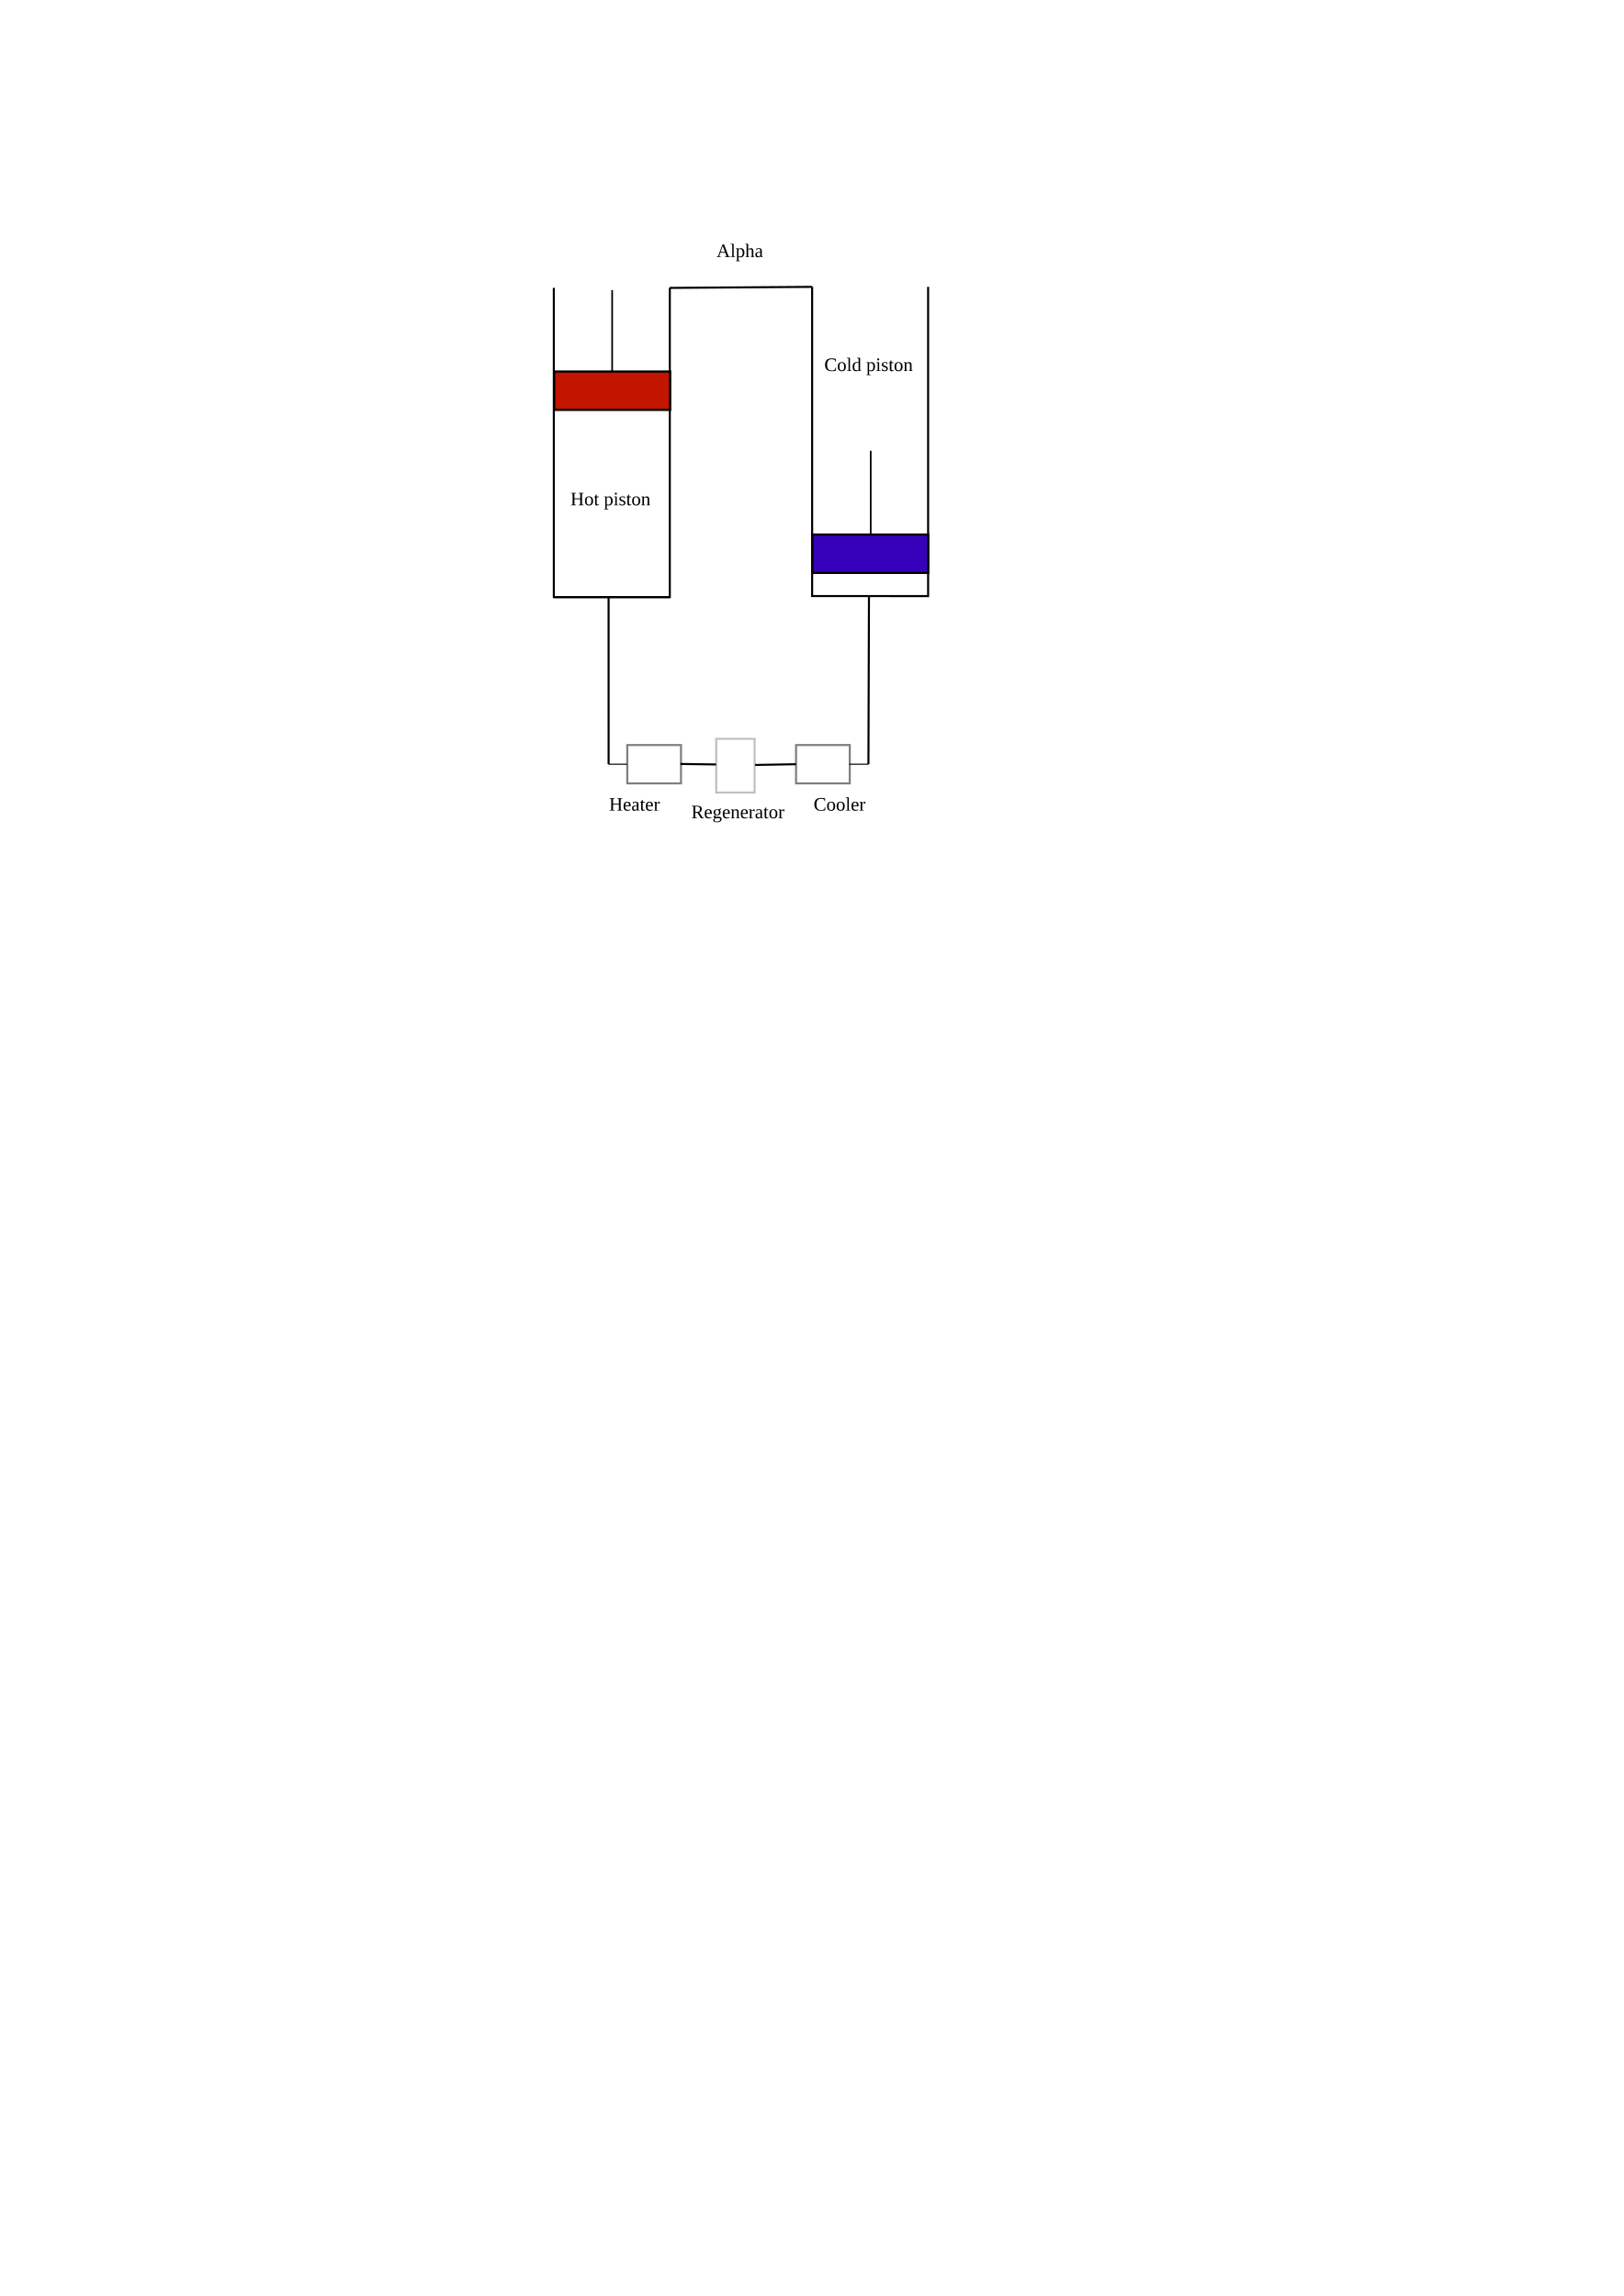
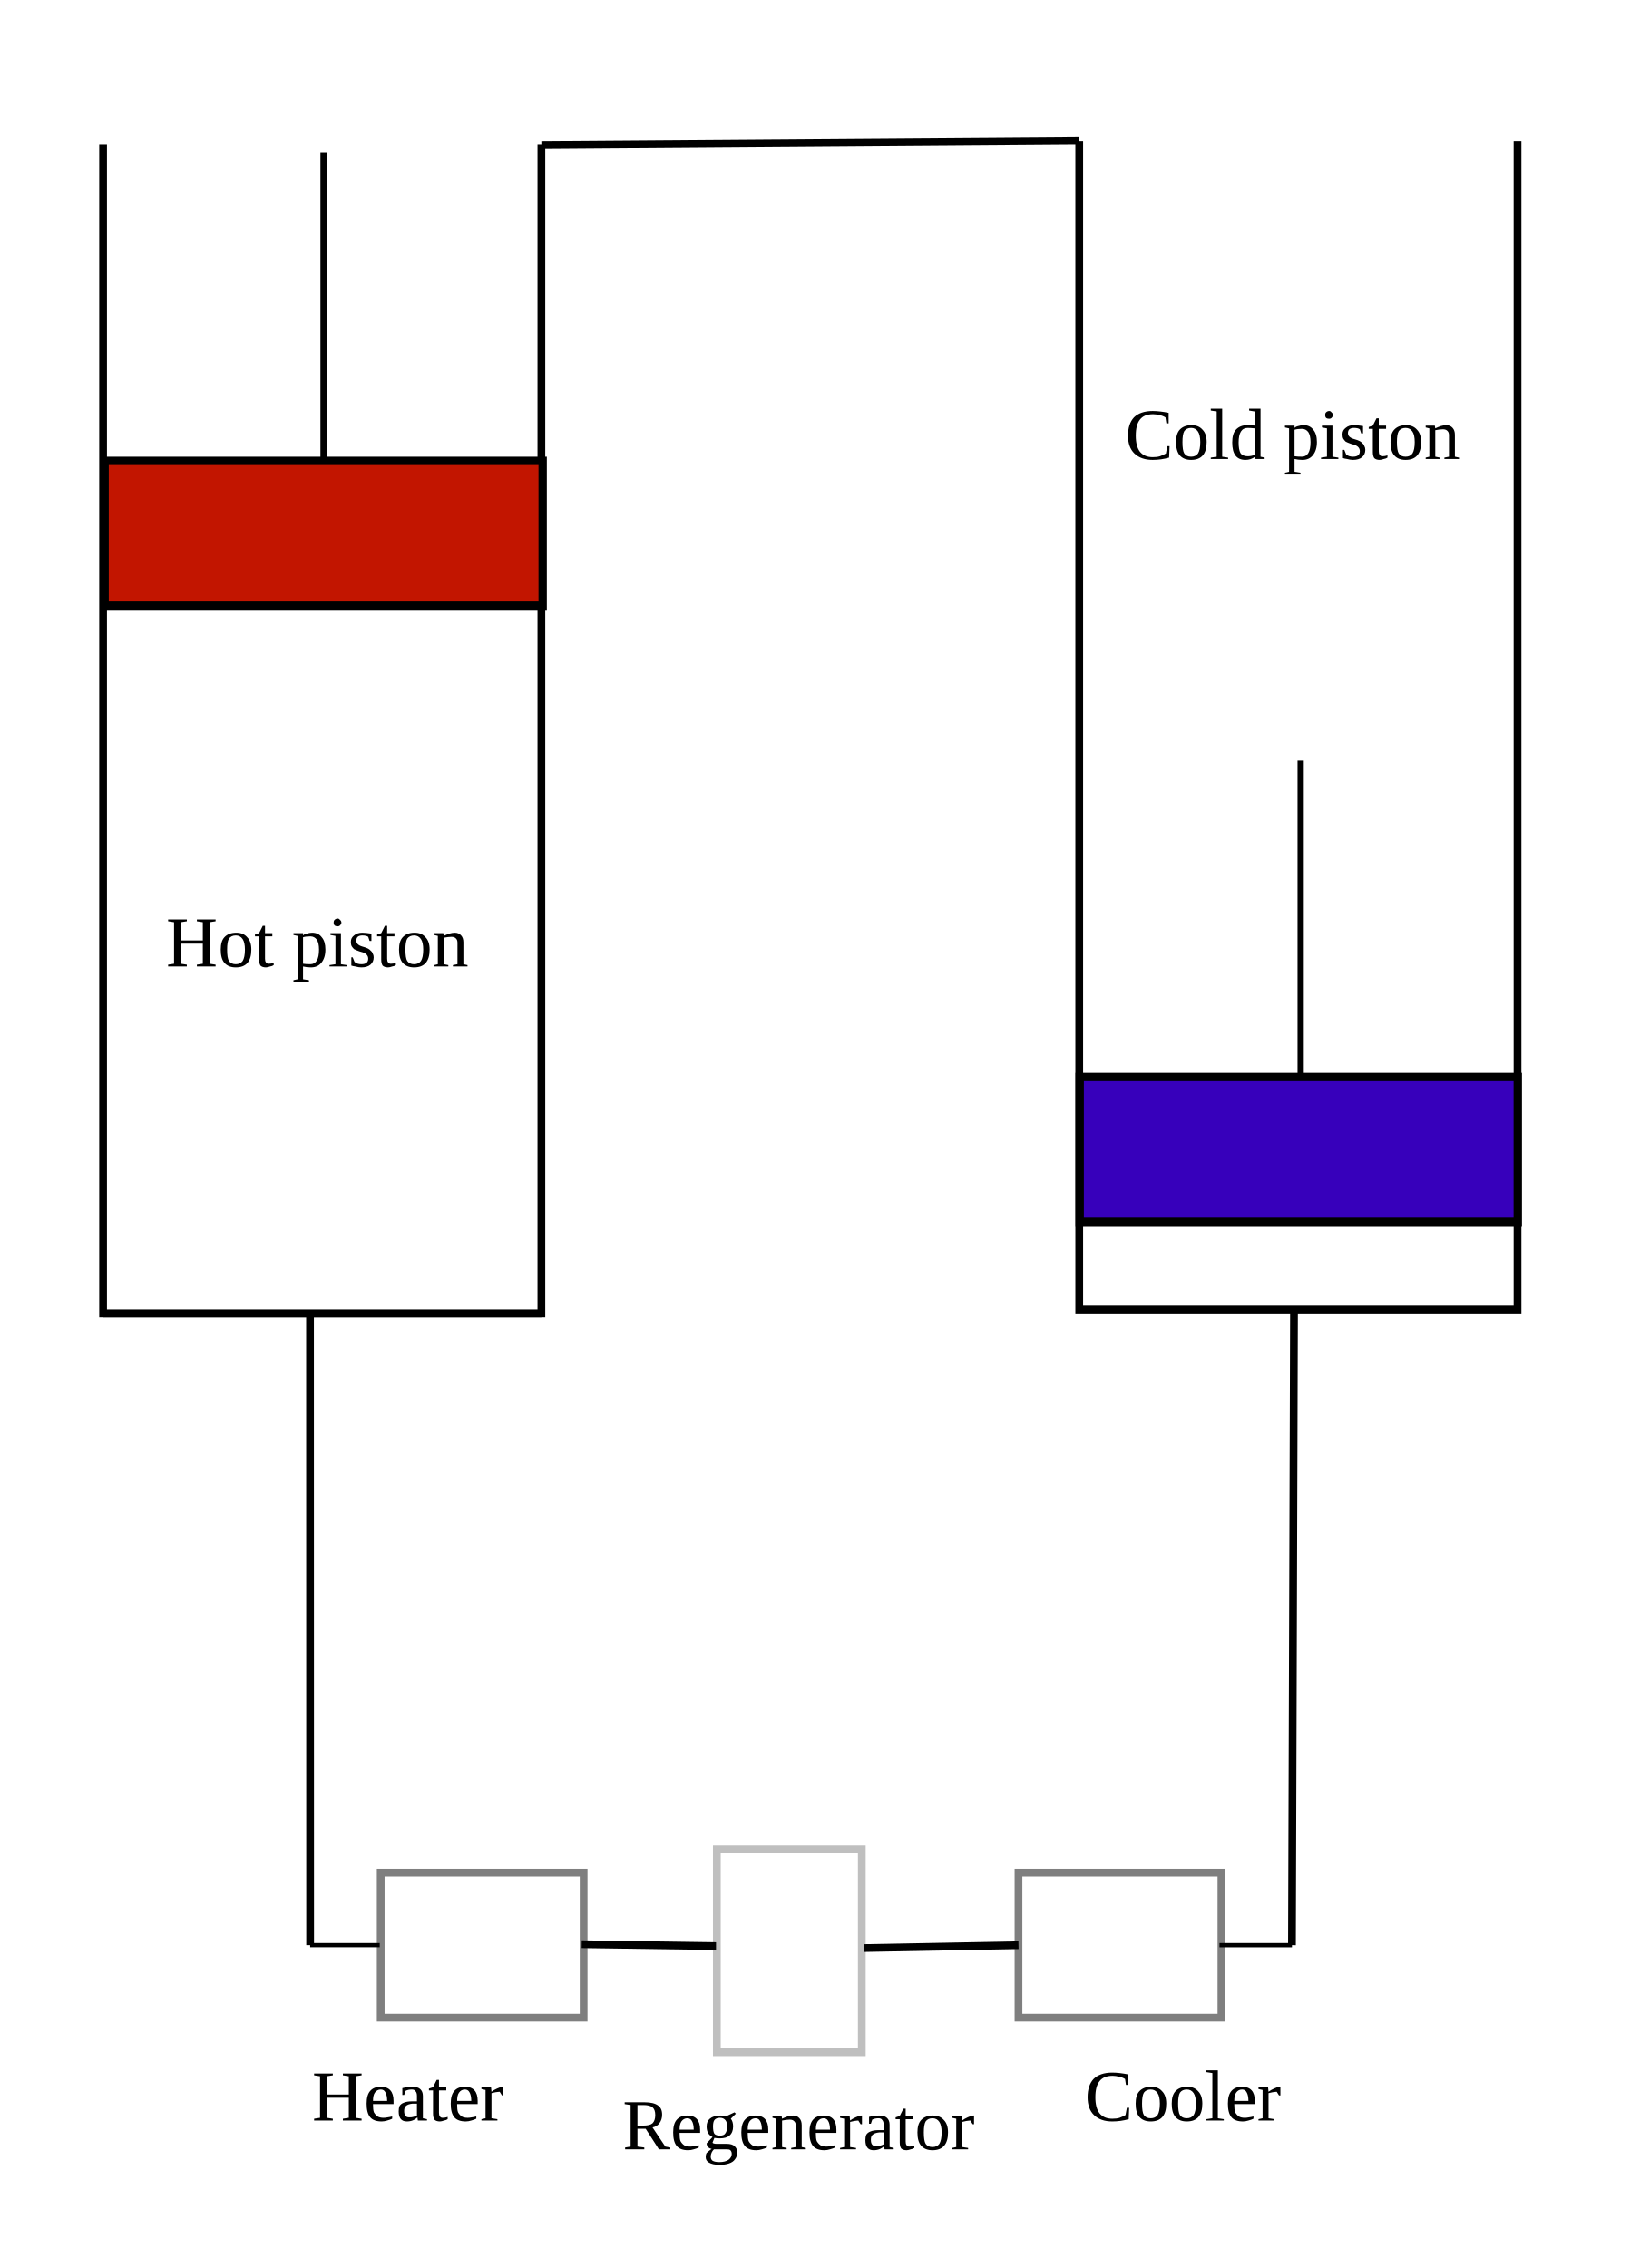
- <svg xmlns="http://www.w3.org/2000/svg" width="210mm" height="297mm" viewBox="0 0 210 297" version="1.1" id="svg8">
+ <svg xmlns="http://www.w3.org/2000/svg" width="160pt" height="220pt" viewBox="0 0 56.444 77.611" version="1.1" id="svg8">
  <defs id="defs2">
-     <meshgradient id="meshgradient2683" gradientUnits="userSpaceOnUse" x="98.756" y="-34.92" gradientTransform="translate(-3.180507,-62.6747)">
+     <meshgradient id="meshgradient2683" gradientUnits="userSpaceOnUse" x="98.756" y="-34.92" gradientTransform="translate(216.2084,-62.67469)">
      <meshrow id="meshrow2685">
        <meshpatch id="meshpatch2687">
          <stop path="c 2.315,0  4.63,0  6.945,0" style="stop-color:#ffffff;stop-opacity:1" id="stop2689" />
          <stop path="c 0,1.654  0,3.307  0,4.961" style="stop-color:#000000;stop-opacity:1" id="stop2691" />
          <stop path="c -2.315,0  -4.63,0  -6.945,0" style="stop-color:#ffffff;stop-opacity:1" id="stop2693" />
          <stop path="c 0,-1.654  0,-3.307  0,-4.961" style="stop-color:#000000;stop-opacity:1" id="stop2695" />
        </meshpatch>
      </meshrow>
    </meshgradient>
  </defs>
-   <g id="layer1">
-     <path style="fill:none;stroke:#000000;stroke-width:0.265px;stroke-linecap:butt;stroke-linejoin:miter;stroke-opacity:1" d="m 86.628,37.241 c 18.275,-0.134 18.409,-0.134 18.409,-0.134" id="path2312" />
-     <path style="fill:none;stroke:#000000;stroke-width:0.265px;stroke-linecap:butt;stroke-linejoin:miter;stroke-opacity:1" d="m 71.628,37.241 c 0,40 0,40 0,40 h 15 c 0,-40 0,-40 0,-40" id="path2322" />
-     <path style="fill:none;stroke:#000000;stroke-width:0.265px;stroke-linecap:butt;stroke-linejoin:miter;stroke-opacity:1" d="m 105.037,37.107 c 0,40 0,40 0,40 15,3e-6 15,3e-6 15,3e-6 0,-40 0,-40 0,-40" id="path2324" />
-     <path style="fill:none;stroke:#000000;stroke-width:0.265px;stroke-linecap:butt;stroke-linejoin:miter;stroke-opacity:1" d="m 71.628,77.241 h 15 v 0" id="path2326" />
-     <path style="fill:none;stroke:#000000;stroke-width:0.214px;stroke-linecap:butt;stroke-linejoin:miter;stroke-opacity:1" d="m 79.173,48.248 c 0,-10.725 0,-10.725 0,-10.725" id="path2381" />
-     <rect style="fill:#000000;fill-opacity:0;fill-rule:nonzero;stroke:#000000;stroke-width:0.086;stroke-opacity:1" id="rect2360-5" width="12.875" height="4.979" x="106.111" y="69.127" />
-     <path style="fill:none;stroke:#000000;stroke-width:0.214px;stroke-linecap:butt;stroke-linejoin:miter;stroke-opacity:1" d="m 112.615,69.043 c 0,-10.725 0,-10.725 0,-10.725" id="path2381-4" />
-     <rect style="fill:#3700bb;fill-opacity:1;fill-rule:nonzero;stroke:#000000;stroke-width:0.285;stroke-opacity:1" id="rect2385-9" width="14.992" height="4.957" x="105.053" y="69.149" />
-     <rect style="opacity:0.5;fill:#000000;fill-opacity:0;fill-rule:nonzero;stroke:#000000;stroke-width:0.265;stroke-opacity:1" id="rect2585" width="6.945" height="4.961" x="81.129" y="96.374" />
-     <rect style="opacity:0.5;fill:#000000;fill-opacity:0;fill-rule:nonzero;stroke:#000000;stroke-width:0.265;stroke-opacity:1" id="rect2585-2" width="6.945" height="4.961" x="102.958" y="96.374" />
-     <rect style="opacity:0.25;fill:url(#meshgradient2683);fill-opacity:1;fill-rule:nonzero;stroke:#000000;stroke-width:0.265;stroke-opacity:1" id="rect2585-7" width="6.945" height="4.961" x="95.575" y="-97.594" transform="rotate(90)" />
-     <path style="fill:none;stroke:#000000;stroke-width:0.265px;stroke-linecap:butt;stroke-linejoin:miter;stroke-opacity:1" d="m 88.009,98.822 c 4.564,0.066 4.597,0.066 4.597,0.066" id="path2648" />
-     <path style="fill:none;stroke:#000000;stroke-width:0.265px;stroke-linecap:butt;stroke-linejoin:miter;stroke-opacity:1" d="m 97.666,98.954 c 5.292,-0.099 5.292,-0.099 5.292,-0.099" id="path2654" />
-     <path style="fill:none;stroke:#000000;stroke-width:0.143px;stroke-linecap:butt;stroke-linejoin:miter;stroke-opacity:1" d="m 78.715,98.855 c 2.381,0 2.381,0 2.381,0" id="path2656" />
-     <path style="fill:none;stroke:#000000;stroke-width:0.146px;stroke-linecap:butt;stroke-linejoin:miter;stroke-opacity:1" d="m 109.837,98.855 c 2.48,0 2.48,0 2.48,0" id="path2656-2" />
-     <path style="fill:none;stroke:#000000;stroke-width:0.265px;stroke-linecap:butt;stroke-linejoin:miter;stroke-opacity:1" d="m 78.711,77.331 c 0.004,21.523 0.004,21.523 0.004,21.523" id="path2697" />
-     <path style="fill:none;stroke:#000000;stroke-width:0.265px;stroke-linecap:butt;stroke-linejoin:miter;stroke-opacity:1" d="m 112.387,77.064 c -0.07,21.791 -0.07,21.791 -0.07,21.791" id="path2699" />
-     <flowRoot xml:space="preserve" id="flowRoot2703" style="fill:black;fill-opacity:1;stroke:none;font-family:sans-serif;font-style:normal;font-weight:normal;font-size:40px;line-height:1.25;letter-spacing:0px;word-spacing:0px">
-       <flowRegion id="flowRegion2705">
-         <rect id="rect2707" width="104.5" height="76" x="258.5" y="225.52" />
+   <g id="layer1" transform="translate(0,-219.3889)">
+     <path style="fill:none;stroke:#000000;stroke-width:0.265px;stroke-linecap:butt;stroke-linejoin:miter;stroke-opacity:1" d="m 18.528,224.339 c 18.275,-0.134 18.408,-0.134 18.408,-0.134" id="path2312" />
+     <path style="fill:none;stroke:#000000;stroke-width:0.265px;stroke-linecap:butt;stroke-linejoin:miter;stroke-opacity:1" d="m 3.528,224.339 c 0,40 0,40 0,40 H 18.528 c 0,-40 0,-40 0,-40" id="path2322" />
+     <path style="fill:none;stroke:#000000;stroke-width:0.265px;stroke-linecap:butt;stroke-linejoin:miter;stroke-opacity:1" d="m 36.936,224.205 c 0,40 0,40 0,40 15,0 15,0 15,0 0,-40 0,-40 0,-40" id="path2324" />
+     <path style="fill:none;stroke:#000000;stroke-width:0.265px;stroke-linecap:butt;stroke-linejoin:miter;stroke-opacity:1" d="M 3.528,264.339 H 18.528 v 0" id="path2326" />
+     <path style="fill:none;stroke:#000000;stroke-width:0.214px;stroke-linecap:butt;stroke-linejoin:miter;stroke-opacity:1" d="m 11.073,235.346 c 0,-10.725 0,-10.725 0,-10.725" id="path2381" />
+     <rect style="fill:#000000;fill-opacity:0;fill-rule:nonzero;stroke:#000000;stroke-width:0.086;stroke-opacity:1" id="rect2360-5" width="12.875" height="4.979" x="38.01" y="256.224" />
+     <path style="fill:none;stroke:#000000;stroke-width:0.214px;stroke-linecap:butt;stroke-linejoin:miter;stroke-opacity:1" d="m 44.514,256.141 c 0,-10.725 0,-10.725 0,-10.725" id="path2381-4" />
+     <rect style="fill:#3700bb;fill-opacity:1;fill-rule:nonzero;stroke:#000000;stroke-width:0.285;stroke-opacity:1" id="rect2385-9" width="14.992" height="4.957" x="36.952" y="256.246" />
+     <rect style="opacity:0.5;fill:#000000;fill-opacity:0;fill-rule:nonzero;stroke:#000000;stroke-width:0.265;stroke-opacity:1" id="rect2585" width="6.945" height="4.961" x="13.029" y="283.472" />
+     <rect style="opacity:0.5;fill:#000000;fill-opacity:0;fill-rule:nonzero;stroke:#000000;stroke-width:0.265;stroke-opacity:1" id="rect2585-2" width="6.945" height="4.961" x="34.857" y="283.472" />
+     <rect style="opacity:0.25;fill:url(#meshgradient2683);fill-opacity:1;fill-rule:nonzero;stroke:#000000;stroke-width:0.265;stroke-opacity:1" id="rect2585-7" width="6.945" height="4.961" x="282.673" y="-29.494" transform="rotate(90)" />
+     <path style="fill:none;stroke:#000000;stroke-width:0.265px;stroke-linecap:butt;stroke-linejoin:miter;stroke-opacity:1" d="m 19.908,285.919 c 4.564,0.066 4.597,0.066 4.597,0.066" id="path2648" />
+     <path style="fill:none;stroke:#000000;stroke-width:0.265px;stroke-linecap:butt;stroke-linejoin:miter;stroke-opacity:1" d="m 29.565,286.052 c 5.292,-0.099 5.292,-0.099 5.292,-0.099" id="path2654" />
+     <path style="fill:none;stroke:#000000;stroke-width:0.143px;stroke-linecap:butt;stroke-linejoin:miter;stroke-opacity:1" d="m 10.615,285.952 c 2.381,0 2.381,0 2.381,0" id="path2656" />
+     <path style="fill:none;stroke:#000000;stroke-width:0.146px;stroke-linecap:butt;stroke-linejoin:miter;stroke-opacity:1" d="m 41.736,285.952 c 2.48,0 2.48,0 2.48,0" id="path2656-2" />
+     <path style="fill:none;stroke:#000000;stroke-width:0.265px;stroke-linecap:butt;stroke-linejoin:miter;stroke-opacity:1" d="m 10.61,264.429 c 0.004,21.523 0.004,21.523 0.004,21.523" id="path2697" />
+     <path style="fill:none;stroke:#000000;stroke-width:0.265px;stroke-linecap:butt;stroke-linejoin:miter;stroke-opacity:1" d="m 44.286,264.162 c -0.07,21.791 -0.07,21.791 -0.07,21.791" id="path2699" />
+     <flowRoot xml:space="preserve" id="flowRoot2703" style="font-style:normal;font-weight:normal;font-size:40px;line-height:1.25;font-family:sans-serif;letter-spacing:0px;word-spacing:0px;fill:#000000;fill-opacity:1;stroke:none;stroke-width:1" transform="matrix(0.9999896,0,0,1,-68.09971,187.0978)">
+       <flowRegion style="stroke-width:1" id="flowRegion2705">
+         <rect style="stroke-width:1" id="rect2707" width="104.5" height="76" x="258.5" y="225.52" />
      </flowRegion>
-       <flowPara id="flowPara2709" />
+       <flowPara style="stroke-width:1" id="flowPara2709" />
    </flowRoot>
-     <text xml:space="preserve" style="font-style:normal;font-weight:normal;font-size:10.583px;line-height:1.25;font-family:sans-serif;letter-spacing:0px;word-spacing:0px;fill:#000000;fill-opacity:1;stroke:none;stroke-width:0.265" x="73.776" y="65.364" id="text2713">
-       <tspan x="73.776" y="65.364" style="font-style:normal;font-variant:normal;font-weight:normal;font-stretch:normal;font-size:2.469px;font-family:'Times New Roman';-inkscape-font-specification:'Times New Roman, Normal';font-variant-ligatures:normal;font-variant-caps:normal;font-variant-numeric:normal;font-feature-settings:normal;text-align:start;writing-mode:lr-tb;text-anchor:start;stroke-width:0.265" id="tspan2719">Hot piston</tspan>
+     <text xml:space="preserve" style="font-style:normal;font-weight:normal;font-size:10.583px;line-height:1.25;font-family:sans-serif;letter-spacing:0px;word-spacing:0px;fill:#000000;fill-opacity:1;stroke:none;stroke-width:0.265" x="5.675" y="252.461" id="text2713" transform="scale(0.9999948,1.000005)">
+       <tspan x="5.675" y="252.461" style="font-style:normal;font-variant:normal;font-weight:normal;font-stretch:normal;font-size:2.469px;font-family:'Times New Roman';-inkscape-font-specification:'Times New Roman, Normal';font-variant-ligatures:normal;font-variant-caps:normal;font-variant-numeric:normal;font-feature-settings:normal;text-align:start;writing-mode:lr-tb;text-anchor:start;stroke-width:0.265" id="tspan2719">Hot piston</tspan>
    </text>
-     <text xml:space="preserve" style="font-style:normal;font-weight:normal;font-size:10.583px;line-height:1.25;font-family:sans-serif;letter-spacing:0px;word-spacing:0px;fill:#000000;fill-opacity:1;stroke:none;stroke-width:0.265" x="106.613" y="47.999" id="text2713-7">
-       <tspan x="106.613" y="47.999" style="font-style:normal;font-variant:normal;font-weight:normal;font-stretch:normal;font-size:2.469px;font-family:'Times New Roman';-inkscape-font-specification:'Times New Roman, Normal';font-variant-ligatures:normal;font-variant-caps:normal;font-variant-numeric:normal;font-feature-settings:normal;text-align:start;writing-mode:lr-tb;text-anchor:start;stroke-width:0.265" id="tspan2719-7">Cold piston</tspan>
+     <text xml:space="preserve" style="font-style:normal;font-weight:normal;font-size:10.583px;line-height:1.25;font-family:sans-serif;letter-spacing:0px;word-spacing:0px;fill:#000000;fill-opacity:1;stroke:none;stroke-width:0.265" x="38.513" y="235.096" id="text2713-7" transform="scale(0.9999948,1.000005)">
+       <tspan x="38.513" y="235.096" style="font-style:normal;font-variant:normal;font-weight:normal;font-stretch:normal;font-size:2.469px;font-family:'Times New Roman';-inkscape-font-specification:'Times New Roman, Normal';font-variant-ligatures:normal;font-variant-caps:normal;font-variant-numeric:normal;font-feature-settings:normal;text-align:start;writing-mode:lr-tb;text-anchor:start;stroke-width:0.265" id="tspan2719-7">Cold piston</tspan>
    </text>
-     <text xml:space="preserve" style="font-style:normal;font-weight:normal;font-size:10.583px;line-height:1.25;font-family:sans-serif;letter-spacing:0px;word-spacing:0px;fill:#000000;fill-opacity:1;stroke:none;stroke-width:0.265" x="89.403" y="105.841" id="text2713-7-6">
-       <tspan x="89.403" y="105.841" style="font-style:normal;font-variant:normal;font-weight:normal;font-stretch:normal;font-size:2.469px;font-family:'Times New Roman';-inkscape-font-specification:'Times New Roman, Normal';font-variant-ligatures:normal;font-variant-caps:normal;font-variant-numeric:normal;font-feature-settings:normal;text-align:start;writing-mode:lr-tb;text-anchor:start;stroke-width:0.265" id="tspan2719-7-0">Regenerator</tspan>
+     <text xml:space="preserve" style="font-style:normal;font-weight:normal;font-size:10.583px;line-height:1.25;font-family:sans-serif;letter-spacing:0px;word-spacing:0px;fill:#000000;fill-opacity:1;stroke:none;stroke-width:0.265" x="21.302" y="292.938" id="text2713-7-6" transform="scale(0.9999948,1.000005)">
+       <tspan x="21.302" y="292.938" style="font-style:normal;font-variant:normal;font-weight:normal;font-stretch:normal;font-size:2.469px;font-family:'Times New Roman';-inkscape-font-specification:'Times New Roman, Normal';font-variant-ligatures:normal;font-variant-caps:normal;font-variant-numeric:normal;font-feature-settings:normal;text-align:start;writing-mode:lr-tb;text-anchor:start;stroke-width:0.265" id="tspan2719-7-0">Regenerator</tspan>
    </text>
-     <text xml:space="preserve" style="font-style:normal;font-weight:normal;font-size:10.583px;line-height:1.25;font-family:sans-serif;letter-spacing:0px;word-spacing:0px;fill:#000000;fill-opacity:1;stroke:none;stroke-width:0.265" x="105.231" y="104.857" id="text2713-7-2">
-       <tspan x="105.231" y="104.857" style="font-style:normal;font-variant:normal;font-weight:normal;font-stretch:normal;font-size:2.469px;font-family:'Times New Roman';-inkscape-font-specification:'Times New Roman, Normal';font-variant-ligatures:normal;font-variant-caps:normal;font-variant-numeric:normal;font-feature-settings:normal;text-align:start;writing-mode:lr-tb;text-anchor:start;stroke-width:0.265" id="tspan2719-7-2">Cooler</tspan>
+     <text xml:space="preserve" style="font-style:normal;font-weight:normal;font-size:10.583px;line-height:1.25;font-family:sans-serif;letter-spacing:0px;word-spacing:0px;fill:#000000;fill-opacity:1;stroke:none;stroke-width:0.265" x="37.13" y="291.954" id="text2713-7-2" transform="scale(0.9999948,1.000005)">
+       <tspan x="37.13" y="291.954" style="font-style:normal;font-variant:normal;font-weight:normal;font-stretch:normal;font-size:2.469px;font-family:'Times New Roman';-inkscape-font-specification:'Times New Roman, Normal';font-variant-ligatures:normal;font-variant-caps:normal;font-variant-numeric:normal;font-feature-settings:normal;text-align:start;writing-mode:lr-tb;text-anchor:start;stroke-width:0.265" id="tspan2719-7-2">Cooler</tspan>
    </text>
-     <text xml:space="preserve" style="font-style:normal;font-weight:normal;font-size:10.583px;line-height:1.25;font-family:sans-serif;letter-spacing:0px;word-spacing:0px;fill:#000000;fill-opacity:1;stroke:none;stroke-width:0.265" x="78.772" y="104.857" id="text2713-7-8">
-       <tspan x="78.772" y="104.857" style="font-style:normal;font-variant:normal;font-weight:normal;font-stretch:normal;font-size:2.469px;font-family:'Times New Roman';-inkscape-font-specification:'Times New Roman, Normal';font-variant-ligatures:normal;font-variant-caps:normal;font-variant-numeric:normal;font-feature-settings:normal;text-align:start;writing-mode:lr-tb;text-anchor:start;stroke-width:0.265" id="tspan2719-7-02">Heater</tspan>
+     <text xml:space="preserve" style="font-style:normal;font-weight:normal;font-size:10.583px;line-height:1.25;font-family:sans-serif;letter-spacing:0px;word-spacing:0px;fill:#000000;fill-opacity:1;stroke:none;stroke-width:0.265" x="10.672" y="291.954" id="text2713-7-8" transform="scale(0.9999948,1.000005)">
+       <tspan x="10.672" y="291.954" style="font-style:normal;font-variant:normal;font-weight:normal;font-stretch:normal;font-size:2.469px;font-family:'Times New Roman';-inkscape-font-specification:'Times New Roman, Normal';font-variant-ligatures:normal;font-variant-caps:normal;font-variant-numeric:normal;font-feature-settings:normal;text-align:start;writing-mode:lr-tb;text-anchor:start;stroke-width:0.265" id="tspan2719-7-02">Heater</tspan>
    </text>
-     <text xml:space="preserve" style="font-style:normal;font-weight:normal;font-size:10.583px;line-height:1.25;font-family:sans-serif;letter-spacing:0px;word-spacing:0px;fill:#000000;fill-opacity:1;stroke:none;stroke-width:0.265" x="92.667" y="33.26" id="text2713-7-1">
-       <tspan x="92.667" y="33.26" style="font-style:normal;font-variant:normal;font-weight:normal;font-stretch:normal;font-size:2.469px;font-family:'Times New Roman';-inkscape-font-specification:'Times New Roman, Normal';font-variant-ligatures:normal;font-variant-caps:normal;font-variant-numeric:normal;font-feature-settings:normal;text-align:start;writing-mode:lr-tb;text-anchor:start;stroke-width:0.265" id="tspan2719-7-3">Alpha</tspan>
-     </text>
-     <rect style="fill:#c21500;fill-opacity:1;fill-rule:nonzero;stroke:#000000;stroke-width:0.285;stroke-opacity:1" id="rect2385-9-1" width="14.992" height="4.957" x="71.681" y="48.062" />
+     <rect style="fill:#c21500;fill-opacity:1;fill-rule:nonzero;stroke:#000000;stroke-width:0.285;stroke-opacity:1" id="rect2385-9-1" width="14.992" height="4.957" x="3.58" y="235.16" />
  </g>
</svg>
